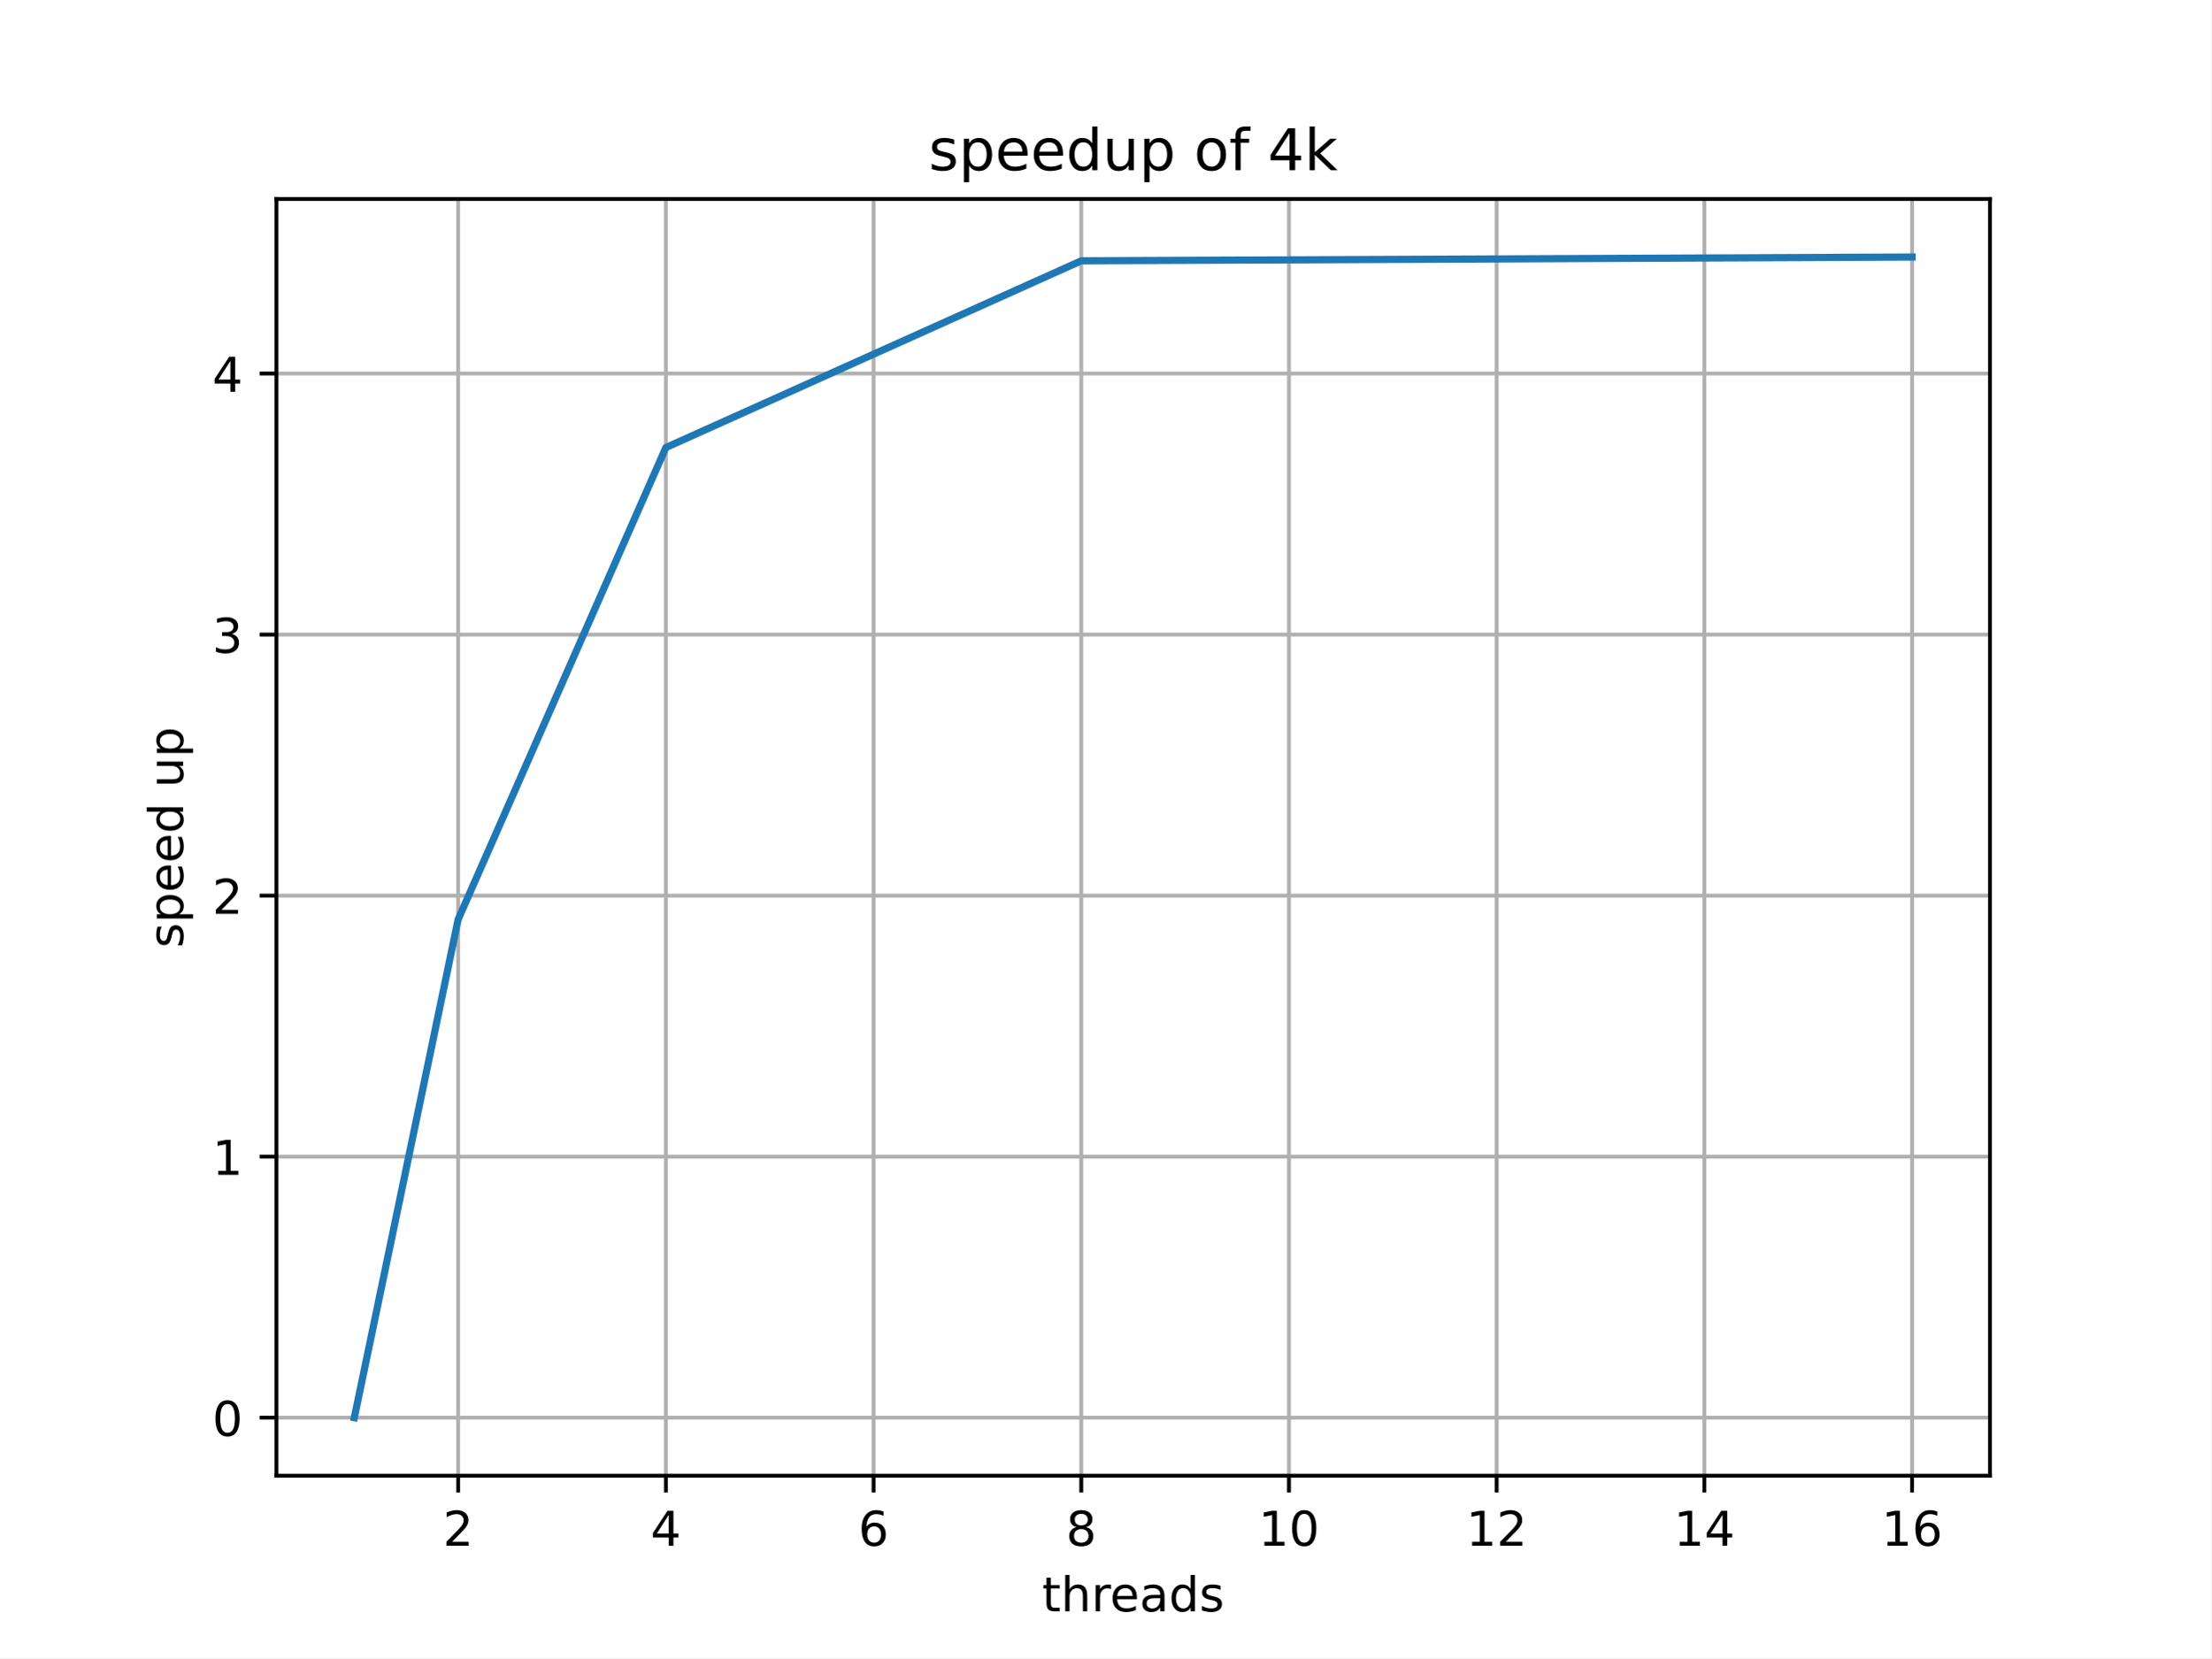
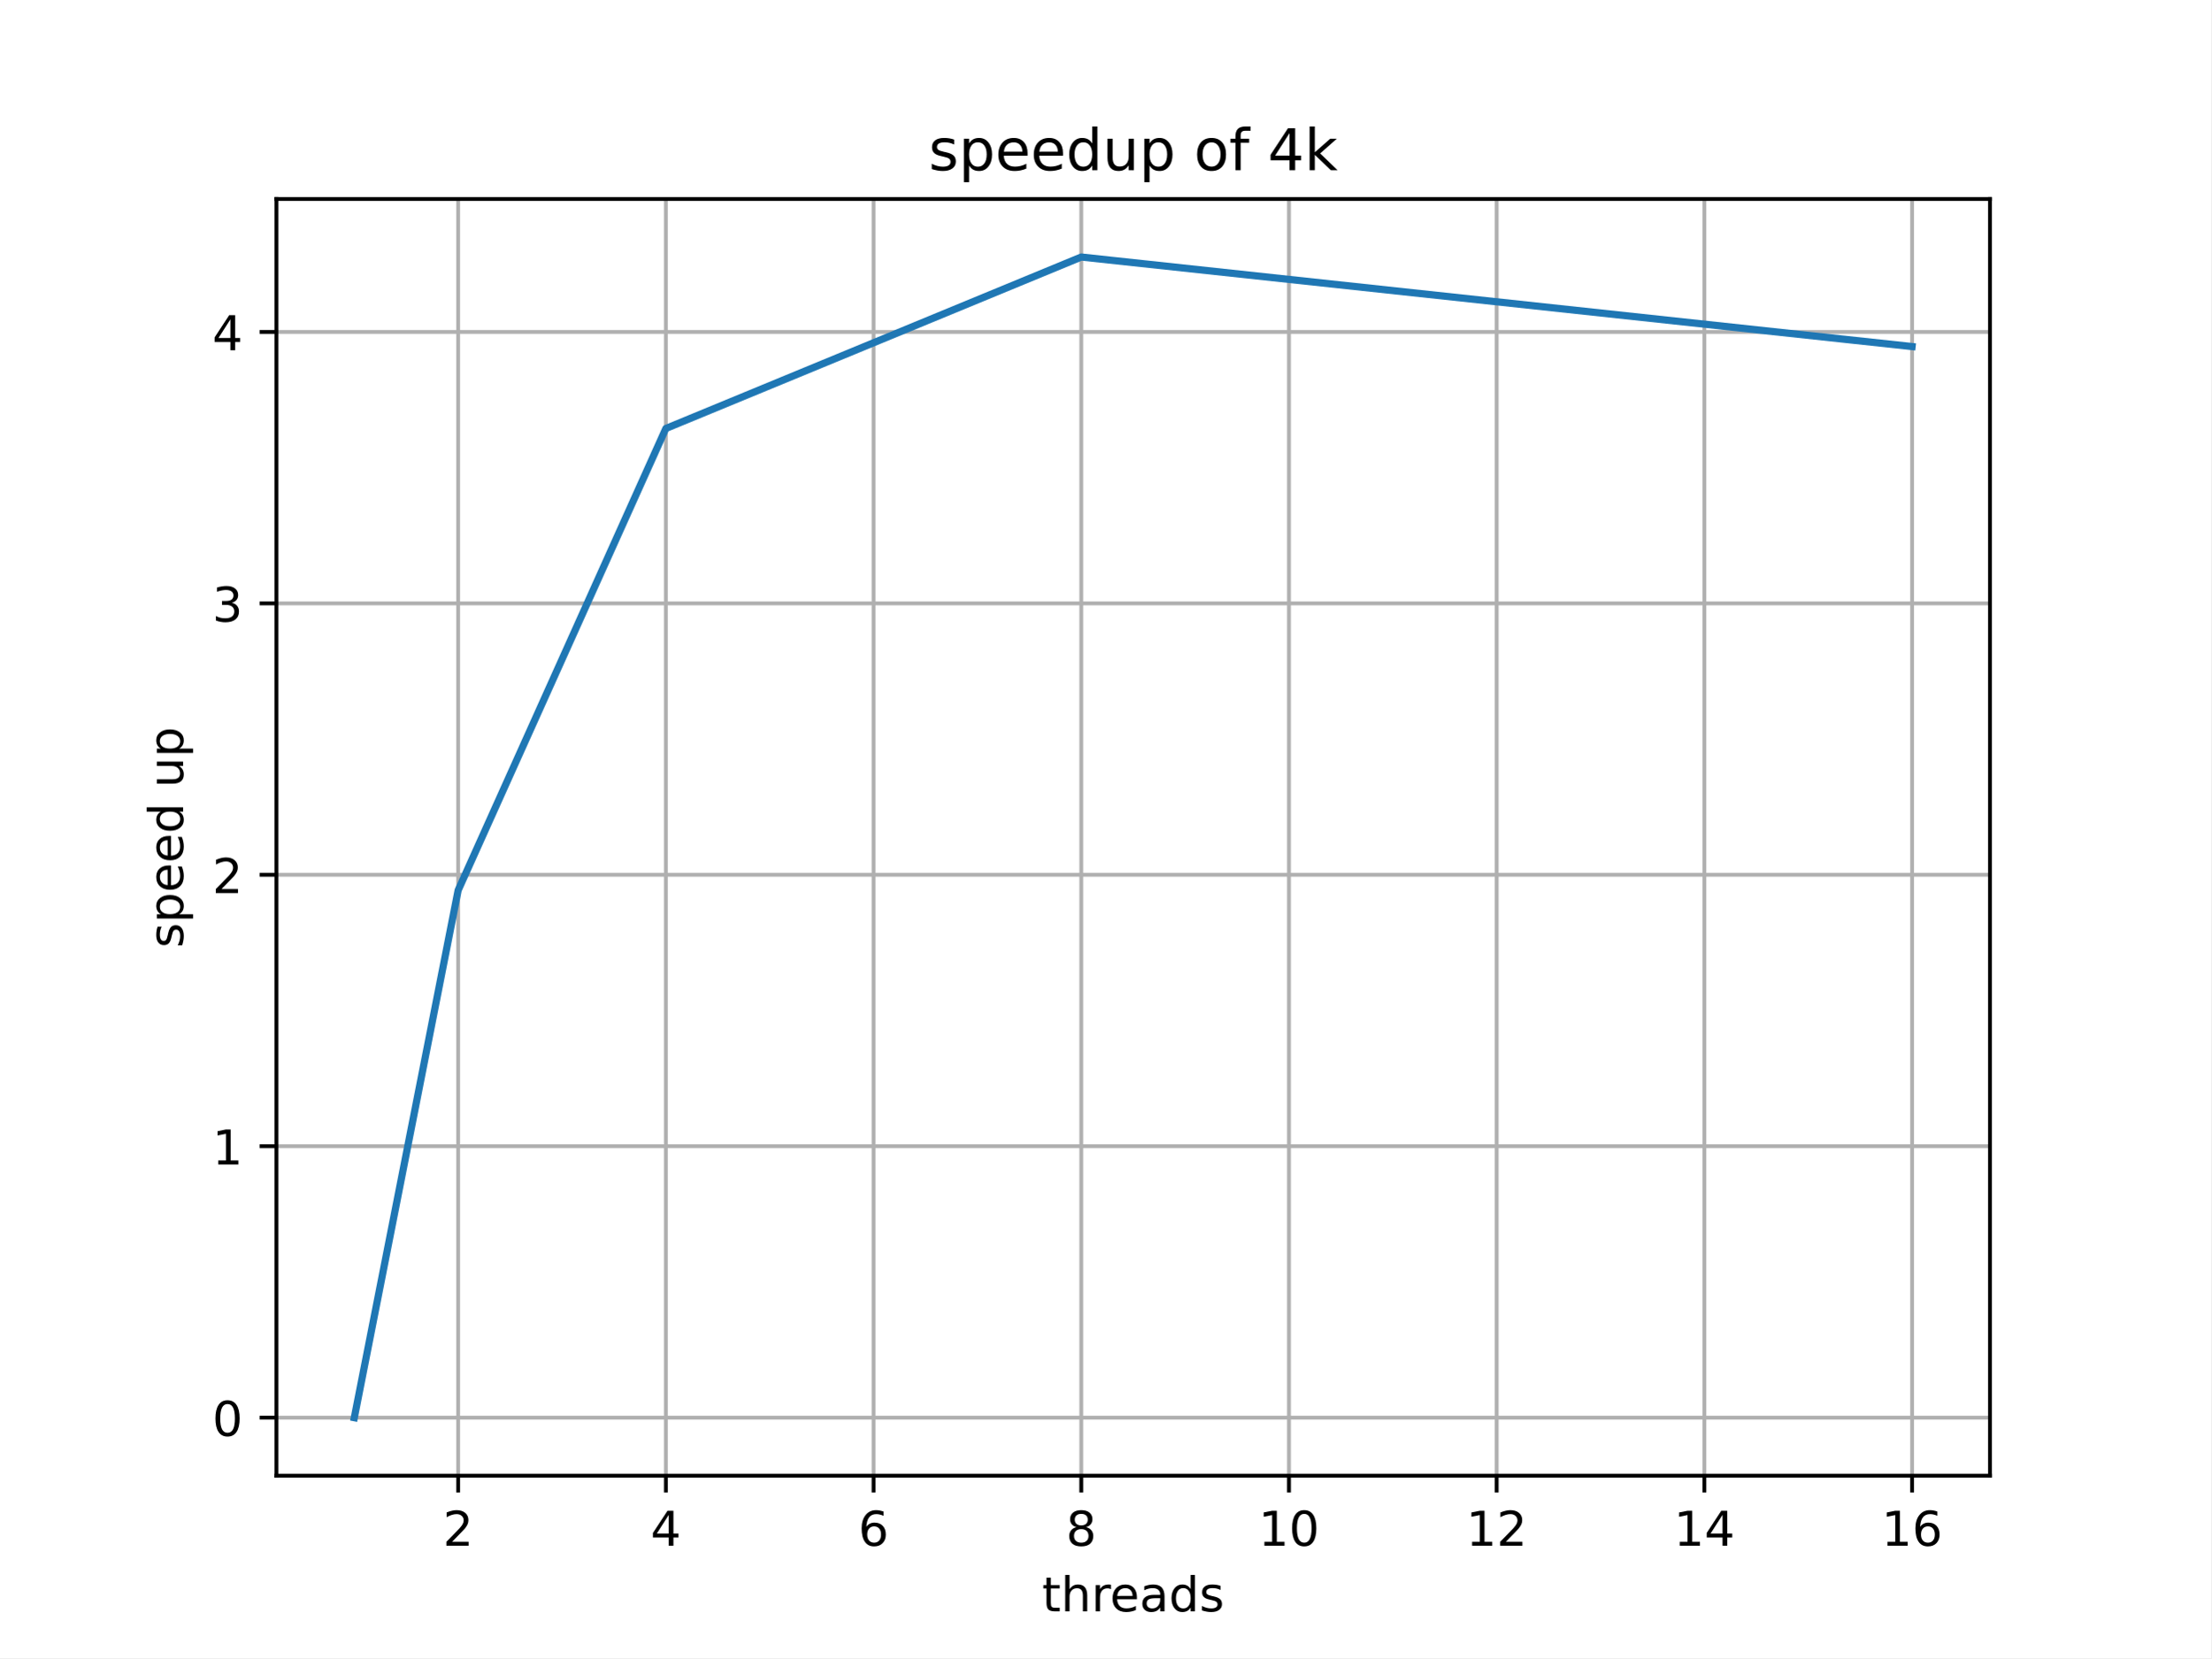
<svg xmlns="http://www.w3.org/2000/svg" xmlns:xlink="http://www.w3.org/1999/xlink" height="345.6pt" version="1.1" viewBox="0 0 460.8 345.6" width="460.8pt">
  <defs>
    <style type="text/css">*{stroke-linecap:butt;stroke-linejoin:round;}</style>
  </defs>
  <g id="figure_1">
    <g id="patch_1">
      <path d="M 0 345.6  L 460.8 345.6  L 460.8 0  L 0 0  z " style="fill:#ffffff;" />
    </g>
    <g id="axes_1">
      <g id="patch_2">
        <path d="M 57.6 307.584  L 414.72 307.584  L 414.72 41.472  L 57.6 41.472  z " style="fill:#ffffff;" />
      </g>
      <g id="matplotlib.axis_1">
        <g id="xtick_1">
          <g id="line2d_1">
-             <path clip-path="url(#p0474b9d290)" d="M 95.476 307.584  L 95.476 41.472  " style="fill:none;stroke:#b0b0b0;stroke-linecap:square;stroke-width:0.8;" />
+             <path clip-path="url(#p0ba978c923)" d="M 95.476 307.584  L 95.476 41.472  " style="fill:none;stroke:#b0b0b0;stroke-linecap:square;stroke-width:0.8;" />
          </g>
          <g id="line2d_2">
            <defs>
-               <path d="M 0 0  L 0 3.5  " id="maa944ece01" style="stroke:#000000;stroke-width:0.8;" />
+               <path d="M 0 0  L 0 3.5  " id="m0df5970878" style="stroke:#000000;stroke-width:0.8;" />
            </defs>
            <g>
-               <use style="stroke:#000000;stroke-width:0.8;" x="95.476" xlink:href="#maa944ece01" y="307.584" />
+               <use style="stroke:#000000;stroke-width:0.8;" x="95.476" xlink:href="#m0df5970878" y="307.584" />
            </g>
          </g>
          <g id="text_1">
            <g transform="translate(92.29511 322.1824)scale(0.1 -0.1)">
              <defs>
                <path d="M 19.188 8.297  L 53.609 8.297  L 53.609 0  L 7.328 0  L 7.328 8.297  Q 12.938 14.109 22.625 23.891  Q 32.328 33.688 34.812 36.531  Q 39.547 41.844 41.422 45.531  Q 43.312 49.219 43.312 52.781  Q 43.312 58.594 39.234 62.25  Q 35.156 65.922 28.609 65.922  Q 23.969 65.922 18.812 64.312  Q 13.672 62.703 7.812 59.422  L 7.812 69.391  Q 13.766 71.781 18.938 73  Q 24.125 74.219 28.422 74.219  Q 39.75 74.219 46.484 68.547  Q 53.219 62.891 53.219 53.422  Q 53.219 48.922 51.531 44.891  Q 49.859 40.875 45.406 35.406  Q 44.188 33.984 37.641 27.219  Q 31.109 20.453 19.188 8.297  z " id="DejaVuSans-50" />
              </defs>
              <use xlink:href="#DejaVuSans-50" />
            </g>
          </g>
        </g>
        <g id="xtick_2">
          <g id="line2d_3">
-             <path clip-path="url(#p0474b9d290)" d="M 138.764 307.584  L 138.764 41.472  " style="fill:none;stroke:#b0b0b0;stroke-linecap:square;stroke-width:0.8;" />
+             <path clip-path="url(#p0ba978c923)" d="M 138.764 307.584  L 138.764 41.472  " style="fill:none;stroke:#b0b0b0;stroke-linecap:square;stroke-width:0.8;" />
          </g>
          <g id="line2d_4">
            <g>
-               <use style="stroke:#000000;stroke-width:0.8;" x="138.764" xlink:href="#maa944ece01" y="307.584" />
+               <use style="stroke:#000000;stroke-width:0.8;" x="138.764" xlink:href="#m0df5970878" y="307.584" />
            </g>
          </g>
          <g id="text_2">
            <g transform="translate(135.5824 322.1824)scale(0.1 -0.1)">
              <defs>
                <path d="M 37.797 64.312  L 12.891 25.391  L 37.797 25.391  z M 35.203 72.906  L 47.609 72.906  L 47.609 25.391  L 58.016 25.391  L 58.016 17.188  L 47.609 17.188  L 47.609 0  L 37.797 0  L 37.797 17.188  L 4.891 17.188  L 4.891 26.703  z " id="DejaVuSans-52" />
              </defs>
              <use xlink:href="#DejaVuSans-52" />
            </g>
          </g>
        </g>
        <g id="xtick_3">
          <g id="line2d_5">
-             <path clip-path="url(#p0474b9d290)" d="M 182.051 307.584  L 182.051 41.472  " style="fill:none;stroke:#b0b0b0;stroke-linecap:square;stroke-width:0.8;" />
+             <path clip-path="url(#p0ba978c923)" d="M 182.051 307.584  L 182.051 41.472  " style="fill:none;stroke:#b0b0b0;stroke-linecap:square;stroke-width:0.8;" />
          </g>
          <g id="line2d_6">
            <g>
-               <use style="stroke:#000000;stroke-width:0.8;" x="182.051" xlink:href="#maa944ece01" y="307.584" />
+               <use style="stroke:#000000;stroke-width:0.8;" x="182.051" xlink:href="#m0df5970878" y="307.584" />
            </g>
          </g>
          <g id="text_3">
            <g transform="translate(178.8697 322.1824)scale(0.1 -0.1)">
              <defs>
                <path d="M 33.016 40.375  Q 26.375 40.375 22.484 35.828  Q 18.609 31.297 18.609 23.391  Q 18.609 15.531 22.484 10.953  Q 26.375 6.391 33.016 6.391  Q 39.656 6.391 43.531 10.953  Q 47.406 15.531 47.406 23.391  Q 47.406 31.297 43.531 35.828  Q 39.656 40.375 33.016 40.375  z M 52.594 71.297  L 52.594 62.312  Q 48.875 64.062 45.094 64.984  Q 41.312 65.922 37.594 65.922  Q 27.828 65.922 22.672 59.328  Q 17.531 52.734 16.797 39.406  Q 19.672 43.656 24.016 45.922  Q 28.375 48.188 33.594 48.188  Q 44.578 48.188 50.953 41.516  Q 57.328 34.859 57.328 23.391  Q 57.328 12.156 50.688 5.359  Q 44.047 -1.422 33.016 -1.422  Q 20.359 -1.422 13.672 8.266  Q 6.984 17.969 6.984 36.375  Q 6.984 53.656 15.188 63.938  Q 23.391 74.219 37.203 74.219  Q 40.922 74.219 44.703 73.484  Q 48.484 72.75 52.594 71.297  z " id="DejaVuSans-54" />
              </defs>
              <use xlink:href="#DejaVuSans-54" />
            </g>
          </g>
        </g>
        <g id="xtick_4">
          <g id="line2d_7">
-             <path clip-path="url(#p0474b9d290)" d="M 225.338 307.584  L 225.338 41.472  " style="fill:none;stroke:#b0b0b0;stroke-linecap:square;stroke-width:0.8;" />
+             <path clip-path="url(#p0ba978c923)" d="M 225.338 307.584  L 225.338 41.472  " style="fill:none;stroke:#b0b0b0;stroke-linecap:square;stroke-width:0.8;" />
          </g>
          <g id="line2d_8">
            <g>
-               <use style="stroke:#000000;stroke-width:0.8;" x="225.338" xlink:href="#maa944ece01" y="307.584" />
+               <use style="stroke:#000000;stroke-width:0.8;" x="225.338" xlink:href="#m0df5970878" y="307.584" />
            </g>
          </g>
          <g id="text_4">
            <g transform="translate(222.1569 322.1824)scale(0.1 -0.1)">
              <defs>
                <path d="M 31.781 34.625  Q 24.75 34.625 20.719 30.859  Q 16.703 27.094 16.703 20.516  Q 16.703 13.922 20.719 10.156  Q 24.75 6.391 31.781 6.391  Q 38.812 6.391 42.859 10.172  Q 46.922 13.969 46.922 20.516  Q 46.922 27.094 42.891 30.859  Q 38.875 34.625 31.781 34.625  z M 21.922 38.812  Q 15.578 40.375 12.031 44.719  Q 8.5 49.078 8.5 55.328  Q 8.5 64.062 14.719 69.141  Q 20.953 74.219 31.781 74.219  Q 42.672 74.219 48.875 69.141  Q 55.078 64.062 55.078 55.328  Q 55.078 49.078 51.531 44.719  Q 48 40.375 41.703 38.812  Q 48.828 37.156 52.797 32.312  Q 56.781 27.484 56.781 20.516  Q 56.781 9.906 50.312 4.234  Q 43.844 -1.422 31.781 -1.422  Q 19.734 -1.422 13.25 4.234  Q 6.781 9.906 6.781 20.516  Q 6.781 27.484 10.781 32.312  Q 14.797 37.156 21.922 38.812  z M 18.312 54.391  Q 18.312 48.734 21.844 45.562  Q 25.391 42.391 31.781 42.391  Q 38.141 42.391 41.719 45.562  Q 45.312 48.734 45.312 54.391  Q 45.312 60.062 41.719 63.234  Q 38.141 66.406 31.781 66.406  Q 25.391 66.406 21.844 63.234  Q 18.312 60.062 18.312 54.391  z " id="DejaVuSans-56" />
              </defs>
              <use xlink:href="#DejaVuSans-56" />
            </g>
          </g>
        </g>
        <g id="xtick_5">
          <g id="line2d_9">
-             <path clip-path="url(#p0474b9d290)" d="M 268.625 307.584  L 268.625 41.472  " style="fill:none;stroke:#b0b0b0;stroke-linecap:square;stroke-width:0.8;" />
+             <path clip-path="url(#p0ba978c923)" d="M 268.625 307.584  L 268.625 41.472  " style="fill:none;stroke:#b0b0b0;stroke-linecap:square;stroke-width:0.8;" />
          </g>
          <g id="line2d_10">
            <g>
-               <use style="stroke:#000000;stroke-width:0.8;" x="268.625" xlink:href="#maa944ece01" y="307.584" />
+               <use style="stroke:#000000;stroke-width:0.8;" x="268.625" xlink:href="#m0df5970878" y="307.584" />
            </g>
          </g>
          <g id="text_5">
            <g transform="translate(262.263 322.1824)scale(0.1 -0.1)">
              <defs>
                <path d="M 12.406 8.297  L 28.516 8.297  L 28.516 63.922  L 10.984 60.406  L 10.984 69.391  L 28.422 72.906  L 38.281 72.906  L 38.281 8.297  L 54.391 8.297  L 54.391 0  L 12.406 0  z " id="DejaVuSans-49" />
                <path d="M 31.781 66.406  Q 24.172 66.406 20.328 58.906  Q 16.5 51.422 16.5 36.375  Q 16.5 21.391 20.328 13.891  Q 24.172 6.391 31.781 6.391  Q 39.453 6.391 43.281 13.891  Q 47.125 21.391 47.125 36.375  Q 47.125 51.422 43.281 58.906  Q 39.453 66.406 31.781 66.406  z M 31.781 74.219  Q 44.047 74.219 50.516 64.516  Q 56.984 54.828 56.984 36.375  Q 56.984 17.969 50.516 8.266  Q 44.047 -1.422 31.781 -1.422  Q 19.531 -1.422 13.062 8.266  Q 6.594 17.969 6.594 36.375  Q 6.594 54.828 13.062 64.516  Q 19.531 74.219 31.781 74.219  z " id="DejaVuSans-48" />
              </defs>
              <use xlink:href="#DejaVuSans-49" />
              <use x="63.623" xlink:href="#DejaVuSans-48" />
            </g>
          </g>
        </g>
        <g id="xtick_6">
          <g id="line2d_11">
-             <path clip-path="url(#p0474b9d290)" d="M 311.913 307.584  L 311.913 41.472  " style="fill:none;stroke:#b0b0b0;stroke-linecap:square;stroke-width:0.8;" />
+             <path clip-path="url(#p0ba978c923)" d="M 311.913 307.584  L 311.913 41.472  " style="fill:none;stroke:#b0b0b0;stroke-linecap:square;stroke-width:0.8;" />
          </g>
          <g id="line2d_12">
            <g>
-               <use style="stroke:#000000;stroke-width:0.8;" x="311.913" xlink:href="#maa944ece01" y="307.584" />
+               <use style="stroke:#000000;stroke-width:0.8;" x="311.913" xlink:href="#m0df5970878" y="307.584" />
            </g>
          </g>
          <g id="text_6">
            <g transform="translate(305.5502 322.1824)scale(0.1 -0.1)">
              <use xlink:href="#DejaVuSans-49" />
              <use x="63.623" xlink:href="#DejaVuSans-50" />
            </g>
          </g>
        </g>
        <g id="xtick_7">
          <g id="line2d_13">
-             <path clip-path="url(#p0474b9d290)" d="M 355.2 307.584  L 355.2 41.472  " style="fill:none;stroke:#b0b0b0;stroke-linecap:square;stroke-width:0.8;" />
+             <path clip-path="url(#p0ba978c923)" d="M 355.2 307.584  L 355.2 41.472  " style="fill:none;stroke:#b0b0b0;stroke-linecap:square;stroke-width:0.8;" />
          </g>
          <g id="line2d_14">
            <g>
-               <use style="stroke:#000000;stroke-width:0.8;" x="355.2" xlink:href="#maa944ece01" y="307.584" />
+               <use style="stroke:#000000;stroke-width:0.8;" x="355.2" xlink:href="#m0df5970878" y="307.584" />
            </g>
          </g>
          <g id="text_7">
            <g transform="translate(348.8375 322.1824)scale(0.1 -0.1)">
              <use xlink:href="#DejaVuSans-49" />
              <use x="63.623" xlink:href="#DejaVuSans-52" />
            </g>
          </g>
        </g>
        <g id="xtick_8">
          <g id="line2d_15">
-             <path clip-path="url(#p0474b9d290)" d="M 398.487 307.584  L 398.487 41.472  " style="fill:none;stroke:#b0b0b0;stroke-linecap:square;stroke-width:0.8;" />
+             <path clip-path="url(#p0ba978c923)" d="M 398.487 307.584  L 398.487 41.472  " style="fill:none;stroke:#b0b0b0;stroke-linecap:square;stroke-width:0.8;" />
          </g>
          <g id="line2d_16">
            <g>
-               <use style="stroke:#000000;stroke-width:0.8;" x="398.487" xlink:href="#maa944ece01" y="307.584" />
+               <use style="stroke:#000000;stroke-width:0.8;" x="398.487" xlink:href="#m0df5970878" y="307.584" />
            </g>
          </g>
          <g id="text_8">
            <g transform="translate(392.1248 322.1824)scale(0.1 -0.1)">
              <use xlink:href="#DejaVuSans-49" />
              <use x="63.623" xlink:href="#DejaVuSans-54" />
            </g>
          </g>
        </g>
        <g id="text_9">
          <g transform="translate(217.1686 335.8606)scale(0.1 -0.1)">
            <defs>
              <path d="M 18.312 70.219  L 18.312 54.688  L 36.812 54.688  L 36.812 47.703  L 18.312 47.703  L 18.312 18.016  Q 18.312 11.328 20.141 9.422  Q 21.969 7.516 27.594 7.516  L 36.812 7.516  L 36.812 0  L 27.594 0  Q 17.188 0 13.234 3.875  Q 9.281 7.766 9.281 18.016  L 9.281 47.703  L 2.688 47.703  L 2.688 54.688  L 9.281 54.688  L 9.281 70.219  z " id="DejaVuSans-116" />
              <path d="M 54.891 33.016  L 54.891 0  L 45.906 0  L 45.906 32.719  Q 45.906 40.484 42.875 44.328  Q 39.844 48.188 33.797 48.188  Q 26.516 48.188 22.312 43.547  Q 18.109 38.922 18.109 30.906  L 18.109 0  L 9.078 0  L 9.078 75.984  L 18.109 75.984  L 18.109 46.188  Q 21.344 51.125 25.703 53.562  Q 30.078 56 35.797 56  Q 45.219 56 50.047 50.172  Q 54.891 44.344 54.891 33.016  z " id="DejaVuSans-104" />
              <path d="M 41.109 46.297  Q 39.594 47.172 37.812 47.578  Q 36.031 48 33.891 48  Q 26.266 48 22.188 43.047  Q 18.109 38.094 18.109 28.812  L 18.109 0  L 9.078 0  L 9.078 54.688  L 18.109 54.688  L 18.109 46.188  Q 20.953 51.172 25.484 53.578  Q 30.031 56 36.531 56  Q 37.453 56 38.578 55.875  Q 39.703 55.766 41.062 55.516  z " id="DejaVuSans-114" />
              <path d="M 56.203 29.594  L 56.203 25.203  L 14.891 25.203  Q 15.484 15.922 20.484 11.062  Q 25.484 6.203 34.422 6.203  Q 39.594 6.203 44.453 7.469  Q 49.312 8.734 54.109 11.281  L 54.109 2.781  Q 49.266 0.734 44.188 -0.344  Q 39.109 -1.422 33.891 -1.422  Q 20.797 -1.422 13.156 6.188  Q 5.516 13.812 5.516 26.812  Q 5.516 40.234 12.766 48.109  Q 20.016 56 32.328 56  Q 43.359 56 49.781 48.891  Q 56.203 41.797 56.203 29.594  z M 47.219 32.234  Q 47.125 39.594 43.094 43.984  Q 39.062 48.391 32.422 48.391  Q 24.906 48.391 20.391 44.141  Q 15.875 39.891 15.188 32.172  z " id="DejaVuSans-101" />
              <path d="M 34.281 27.484  Q 23.391 27.484 19.188 25  Q 14.984 22.516 14.984 16.5  Q 14.984 11.719 18.141 8.906  Q 21.297 6.109 26.703 6.109  Q 34.188 6.109 38.703 11.406  Q 43.219 16.703 43.219 25.484  L 43.219 27.484  z M 52.203 31.203  L 52.203 0  L 43.219 0  L 43.219 8.297  Q 40.141 3.328 35.547 0.953  Q 30.953 -1.422 24.312 -1.422  Q 15.922 -1.422 10.953 3.297  Q 6 8.016 6 15.922  Q 6 25.141 12.172 29.828  Q 18.359 34.516 30.609 34.516  L 43.219 34.516  L 43.219 35.406  Q 43.219 41.609 39.141 45  Q 35.062 48.391 27.688 48.391  Q 23 48.391 18.547 47.266  Q 14.109 46.141 10.016 43.891  L 10.016 52.203  Q 14.938 54.109 19.578 55.047  Q 24.219 56 28.609 56  Q 40.484 56 46.344 49.844  Q 52.203 43.703 52.203 31.203  z " id="DejaVuSans-97" />
              <path d="M 45.406 46.391  L 45.406 75.984  L 54.391 75.984  L 54.391 0  L 45.406 0  L 45.406 8.203  Q 42.578 3.328 38.25 0.953  Q 33.938 -1.422 27.875 -1.422  Q 17.969 -1.422 11.734 6.484  Q 5.516 14.406 5.516 27.297  Q 5.516 40.188 11.734 48.094  Q 17.969 56 27.875 56  Q 33.938 56 38.25 53.625  Q 42.578 51.266 45.406 46.391  z M 14.797 27.297  Q 14.797 17.391 18.875 11.75  Q 22.953 6.109 30.078 6.109  Q 37.203 6.109 41.297 11.75  Q 45.406 17.391 45.406 27.297  Q 45.406 37.203 41.297 42.844  Q 37.203 48.484 30.078 48.484  Q 22.953 48.484 18.875 42.844  Q 14.797 37.203 14.797 27.297  z " id="DejaVuSans-100" />
              <path d="M 44.281 53.078  L 44.281 44.578  Q 40.484 46.531 36.375 47.5  Q 32.281 48.484 27.875 48.484  Q 21.188 48.484 17.844 46.438  Q 14.5 44.391 14.5 40.281  Q 14.5 37.156 16.891 35.375  Q 19.281 33.594 26.516 31.984  L 29.594 31.297  Q 39.156 29.25 43.188 25.516  Q 47.219 21.781 47.219 15.094  Q 47.219 7.469 41.188 3.016  Q 35.156 -1.422 24.609 -1.422  Q 20.219 -1.422 15.453 -0.562  Q 10.688 0.297 5.422 2  L 5.422 11.281  Q 10.406 8.688 15.234 7.391  Q 20.062 6.109 24.812 6.109  Q 31.156 6.109 34.562 8.281  Q 37.984 10.453 37.984 14.406  Q 37.984 18.062 35.516 20.016  Q 33.062 21.969 24.703 23.781  L 21.578 24.516  Q 13.234 26.266 9.516 29.906  Q 5.812 33.547 5.812 39.891  Q 5.812 47.609 11.281 51.797  Q 16.75 56 26.812 56  Q 31.781 56 36.172 55.266  Q 40.578 54.547 44.281 53.078  z " id="DejaVuSans-115" />
            </defs>
            <use xlink:href="#DejaVuSans-116" />
            <use x="39.209" xlink:href="#DejaVuSans-104" />
            <use x="102.588" xlink:href="#DejaVuSans-114" />
            <use x="141.451" xlink:href="#DejaVuSans-101" />
            <use x="202.975" xlink:href="#DejaVuSans-97" />
            <use x="264.254" xlink:href="#DejaVuSans-100" />
            <use x="327.73" xlink:href="#DejaVuSans-115" />
          </g>
        </g>
      </g>
      <g id="matplotlib.axis_2">
        <g id="ytick_1">
          <g id="line2d_17">
-             <path clip-path="url(#p0474b9d290)" d="M 57.6 295.488  L 414.72 295.488  " style="fill:none;stroke:#b0b0b0;stroke-linecap:square;stroke-width:0.8;" />
+             <path clip-path="url(#p0ba978c923)" d="M 57.6 295.488  L 414.72 295.488  " style="fill:none;stroke:#b0b0b0;stroke-linecap:square;stroke-width:0.8;" />
          </g>
          <g id="line2d_18">
            <defs>
-               <path d="M 0 0  L -3.5 0  " id="m1b2db480f2" style="stroke:#000000;stroke-width:0.8;" />
+               <path d="M 0 0  L -3.5 0  " id="m6b070ec885" style="stroke:#000000;stroke-width:0.8;" />
            </defs>
            <g>
-               <use style="stroke:#000000;stroke-width:0.8;" x="57.6" xlink:href="#m1b2db480f2" y="295.488" />
+               <use style="stroke:#000000;stroke-width:0.8;" x="57.6" xlink:href="#m6b070ec885" y="295.488" />
            </g>
          </g>
          <g id="text_10">
            <g transform="translate(44.2375 299.2872)scale(0.1 -0.1)">
              <use xlink:href="#DejaVuSans-48" />
            </g>
          </g>
        </g>
        <g id="ytick_2">
          <g id="line2d_19">
-             <path clip-path="url(#p0474b9d290)" d="M 57.6 241.078  L 414.72 241.078  " style="fill:none;stroke:#b0b0b0;stroke-linecap:square;stroke-width:0.8;" />
+             <path clip-path="url(#p0ba978c923)" d="M 57.6 238.912  L 414.72 238.912  " style="fill:none;stroke:#b0b0b0;stroke-linecap:square;stroke-width:0.8;" />
          </g>
          <g id="line2d_20">
            <g>
-               <use style="stroke:#000000;stroke-width:0.8;" x="57.6" xlink:href="#m1b2db480f2" y="241.078" />
+               <use style="stroke:#000000;stroke-width:0.8;" x="57.6" xlink:href="#m6b070ec885" y="238.912" />
            </g>
          </g>
          <g id="text_11">
-             <g transform="translate(44.2375 244.8777)scale(0.1 -0.1)">
+             <g transform="translate(44.2375 242.7116)scale(0.1 -0.1)">
              <use xlink:href="#DejaVuSans-49" />
            </g>
          </g>
        </g>
        <g id="ytick_3">
          <g id="line2d_21">
-             <path clip-path="url(#p0474b9d290)" d="M 57.6 186.669  L 414.72 186.669  " style="fill:none;stroke:#b0b0b0;stroke-linecap:square;stroke-width:0.8;" />
+             <path clip-path="url(#p0ba978c923)" d="M 57.6 182.337  L 414.72 182.337  " style="fill:none;stroke:#b0b0b0;stroke-linecap:square;stroke-width:0.8;" />
          </g>
          <g id="line2d_22">
            <g>
-               <use style="stroke:#000000;stroke-width:0.8;" x="57.6" xlink:href="#m1b2db480f2" y="186.669" />
+               <use style="stroke:#000000;stroke-width:0.8;" x="57.6" xlink:href="#m6b070ec885" y="182.337" />
            </g>
          </g>
          <g id="text_12">
-             <g transform="translate(44.2375 190.4682)scale(0.1 -0.1)">
+             <g transform="translate(44.2375 186.136)scale(0.1 -0.1)">
              <use xlink:href="#DejaVuSans-50" />
            </g>
          </g>
        </g>
        <g id="ytick_4">
          <g id="line2d_23">
-             <path clip-path="url(#p0474b9d290)" d="M 57.6 132.259  L 414.72 132.259  " style="fill:none;stroke:#b0b0b0;stroke-linecap:square;stroke-width:0.8;" />
+             <path clip-path="url(#p0ba978c923)" d="M 57.6 125.761  L 414.72 125.761  " style="fill:none;stroke:#b0b0b0;stroke-linecap:square;stroke-width:0.8;" />
          </g>
          <g id="line2d_24">
            <g>
-               <use style="stroke:#000000;stroke-width:0.8;" x="57.6" xlink:href="#m1b2db480f2" y="132.259" />
+               <use style="stroke:#000000;stroke-width:0.8;" x="57.6" xlink:href="#m6b070ec885" y="125.761" />
            </g>
          </g>
          <g id="text_13">
-             <g transform="translate(44.2375 136.0586)scale(0.1 -0.1)">
+             <g transform="translate(44.2375 129.5604)scale(0.1 -0.1)">
              <defs>
                <path d="M 40.578 39.312  Q 47.656 37.797 51.625 33  Q 55.609 28.219 55.609 21.188  Q 55.609 10.406 48.188 4.484  Q 40.766 -1.422 27.094 -1.422  Q 22.516 -1.422 17.656 -0.516  Q 12.797 0.391 7.625 2.203  L 7.625 11.719  Q 11.719 9.328 16.594 8.109  Q 21.484 6.891 26.812 6.891  Q 36.078 6.891 40.938 10.547  Q 45.797 14.203 45.797 21.188  Q 45.797 27.641 41.281 31.266  Q 36.766 34.906 28.719 34.906  L 20.219 34.906  L 20.219 43.016  L 29.109 43.016  Q 36.375 43.016 40.234 45.922  Q 44.094 48.828 44.094 54.297  Q 44.094 59.906 40.109 62.906  Q 36.141 65.922 28.719 65.922  Q 24.656 65.922 20.016 65.031  Q 15.375 64.156 9.812 62.312  L 9.812 71.094  Q 15.438 72.656 20.344 73.438  Q 25.25 74.219 29.594 74.219  Q 40.828 74.219 47.359 69.109  Q 53.906 64.016 53.906 55.328  Q 53.906 49.266 50.438 45.094  Q 46.969 40.922 40.578 39.312  z " id="DejaVuSans-51" />
              </defs>
              <use xlink:href="#DejaVuSans-51" />
            </g>
          </g>
        </g>
        <g id="ytick_5">
          <g id="line2d_25">
-             <path clip-path="url(#p0474b9d290)" d="M 57.6 77.85  L 414.72 77.85  " style="fill:none;stroke:#b0b0b0;stroke-linecap:square;stroke-width:0.8;" />
+             <path clip-path="url(#p0ba978c923)" d="M 57.6 69.186  L 414.72 69.186  " style="fill:none;stroke:#b0b0b0;stroke-linecap:square;stroke-width:0.8;" />
          </g>
          <g id="line2d_26">
            <g>
-               <use style="stroke:#000000;stroke-width:0.8;" x="57.6" xlink:href="#m1b2db480f2" y="77.85" />
+               <use style="stroke:#000000;stroke-width:0.8;" x="57.6" xlink:href="#m6b070ec885" y="69.186" />
            </g>
          </g>
          <g id="text_14">
-             <g transform="translate(44.2375 81.64911)scale(0.1 -0.1)">
+             <g transform="translate(44.2375 72.9848)scale(0.1 -0.1)">
              <use xlink:href="#DejaVuSans-52" />
            </g>
          </g>
        </g>
        <g id="text_15">
          <g transform="translate(38.15781 197.5663)rotate(-90)scale(0.1 -0.1)">
            <defs>
              <path d="M 18.109 8.203  L 18.109 -20.797  L 9.078 -20.797  L 9.078 54.688  L 18.109 54.688  L 18.109 46.391  Q 20.953 51.266 25.266 53.625  Q 29.594 56 35.594 56  Q 45.562 56 51.781 48.094  Q 58.016 40.188 58.016 27.297  Q 58.016 14.406 51.781 6.484  Q 45.562 -1.422 35.594 -1.422  Q 29.594 -1.422 25.266 0.953  Q 20.953 3.328 18.109 8.203  z M 48.688 27.297  Q 48.688 37.203 44.609 42.844  Q 40.531 48.484 33.406 48.484  Q 26.266 48.484 22.188 42.844  Q 18.109 37.203 18.109 27.297  Q 18.109 17.391 22.188 11.75  Q 26.266 6.109 33.406 6.109  Q 40.531 6.109 44.609 11.75  Q 48.688 17.391 48.688 27.297  z " id="DejaVuSans-112" />
              <path id="DejaVuSans-32" />
              <path d="M 8.5 21.578  L 8.5 54.688  L 17.484 54.688  L 17.484 21.922  Q 17.484 14.156 20.5 10.266  Q 23.531 6.391 29.594 6.391  Q 36.859 6.391 41.078 11.031  Q 45.312 15.672 45.312 23.688  L 45.312 54.688  L 54.297 54.688  L 54.297 0  L 45.312 0  L 45.312 8.406  Q 42.047 3.422 37.719 1  Q 33.406 -1.422 27.688 -1.422  Q 18.266 -1.422 13.375 4.438  Q 8.5 10.297 8.5 21.578  z M 31.109 56  z " id="DejaVuSans-117" />
            </defs>
            <use xlink:href="#DejaVuSans-115" />
            <use x="52.1" xlink:href="#DejaVuSans-112" />
            <use x="115.576" xlink:href="#DejaVuSans-101" />
            <use x="177.1" xlink:href="#DejaVuSans-101" />
            <use x="238.623" xlink:href="#DejaVuSans-100" />
            <use x="302.1" xlink:href="#DejaVuSans-32" />
            <use x="333.887" xlink:href="#DejaVuSans-117" />
            <use x="397.266" xlink:href="#DejaVuSans-112" />
          </g>
        </g>
      </g>
      <g id="line2d_27">
-         <path clip-path="url(#p0474b9d290)" d="M 73.833 295.488  L 95.476 191.628  L 138.764 93.279  L 225.338 54.354  L 398.487 53.568  " style="fill:none;stroke:#1f77b4;stroke-linecap:square;stroke-width:1.5;" />
+         <path clip-path="url(#p0ba978c923)" d="M 73.833 295.488  L 95.476 185.554  L 138.764 89.306  L 225.338 53.568  L 398.487 72.23  " style="fill:none;stroke:#1f77b4;stroke-linecap:square;stroke-width:1.5;" />
      </g>
      <g id="patch_3">
        <path d="M 57.6 307.584  L 57.6 41.472  " style="fill:none;stroke:#000000;stroke-linecap:square;stroke-linejoin:miter;stroke-width:0.8;" />
      </g>
      <g id="patch_4">
        <path d="M 414.72 307.584  L 414.72 41.472  " style="fill:none;stroke:#000000;stroke-linecap:square;stroke-linejoin:miter;stroke-width:0.8;" />
      </g>
      <g id="patch_5">
        <path d="M 57.6 307.584  L 414.72 307.584  " style="fill:none;stroke:#000000;stroke-linecap:square;stroke-linejoin:miter;stroke-width:0.8;" />
      </g>
      <g id="patch_6">
        <path d="M 57.6 41.472  L 414.72 41.472  " style="fill:none;stroke:#000000;stroke-linecap:square;stroke-linejoin:miter;stroke-width:0.8;" />
      </g>
      <g id="text_16">
        <g transform="translate(193.5319 35.472)scale(0.12 -0.12)">
          <defs>
            <path d="M 30.609 48.391  Q 23.391 48.391 19.188 42.75  Q 14.984 37.109 14.984 27.297  Q 14.984 17.484 19.156 11.844  Q 23.344 6.203 30.609 6.203  Q 37.797 6.203 41.984 11.859  Q 46.188 17.531 46.188 27.297  Q 46.188 37.016 41.984 42.703  Q 37.797 48.391 30.609 48.391  z M 30.609 56  Q 42.328 56 49.016 48.375  Q 55.719 40.766 55.719 27.297  Q 55.719 13.875 49.016 6.219  Q 42.328 -1.422 30.609 -1.422  Q 18.844 -1.422 12.172 6.219  Q 5.516 13.875 5.516 27.297  Q 5.516 40.766 12.172 48.375  Q 18.844 56 30.609 56  z " id="DejaVuSans-111" />
            <path d="M 37.109 75.984  L 37.109 68.5  L 28.516 68.5  Q 23.688 68.5 21.797 66.547  Q 19.922 64.594 19.922 59.516  L 19.922 54.688  L 34.719 54.688  L 34.719 47.703  L 19.922 47.703  L 19.922 0  L 10.891 0  L 10.891 47.703  L 2.297 47.703  L 2.297 54.688  L 10.891 54.688  L 10.891 58.5  Q 10.891 67.625 15.141 71.797  Q 19.391 75.984 28.609 75.984  z " id="DejaVuSans-102" />
            <path d="M 9.078 75.984  L 18.109 75.984  L 18.109 31.109  L 44.922 54.688  L 56.391 54.688  L 27.391 29.109  L 57.625 0  L 45.906 0  L 18.109 26.703  L 18.109 0  L 9.078 0  z " id="DejaVuSans-107" />
          </defs>
          <use xlink:href="#DejaVuSans-115" />
          <use x="52.1" xlink:href="#DejaVuSans-112" />
          <use x="115.576" xlink:href="#DejaVuSans-101" />
          <use x="177.1" xlink:href="#DejaVuSans-101" />
          <use x="238.623" xlink:href="#DejaVuSans-100" />
          <use x="302.1" xlink:href="#DejaVuSans-117" />
          <use x="365.479" xlink:href="#DejaVuSans-112" />
          <use x="428.955" xlink:href="#DejaVuSans-32" />
          <use x="460.742" xlink:href="#DejaVuSans-111" />
          <use x="521.924" xlink:href="#DejaVuSans-102" />
          <use x="557.129" xlink:href="#DejaVuSans-32" />
          <use x="588.916" xlink:href="#DejaVuSans-52" />
          <use x="652.539" xlink:href="#DejaVuSans-107" />
        </g>
      </g>
    </g>
  </g>
  <defs>
-     <clipPath id="p0474b9d290">
+     <clipPath id="p0ba978c923">
      <rect height="266.112" width="357.12" x="57.6" y="41.472" />
    </clipPath>
  </defs>
</svg>
